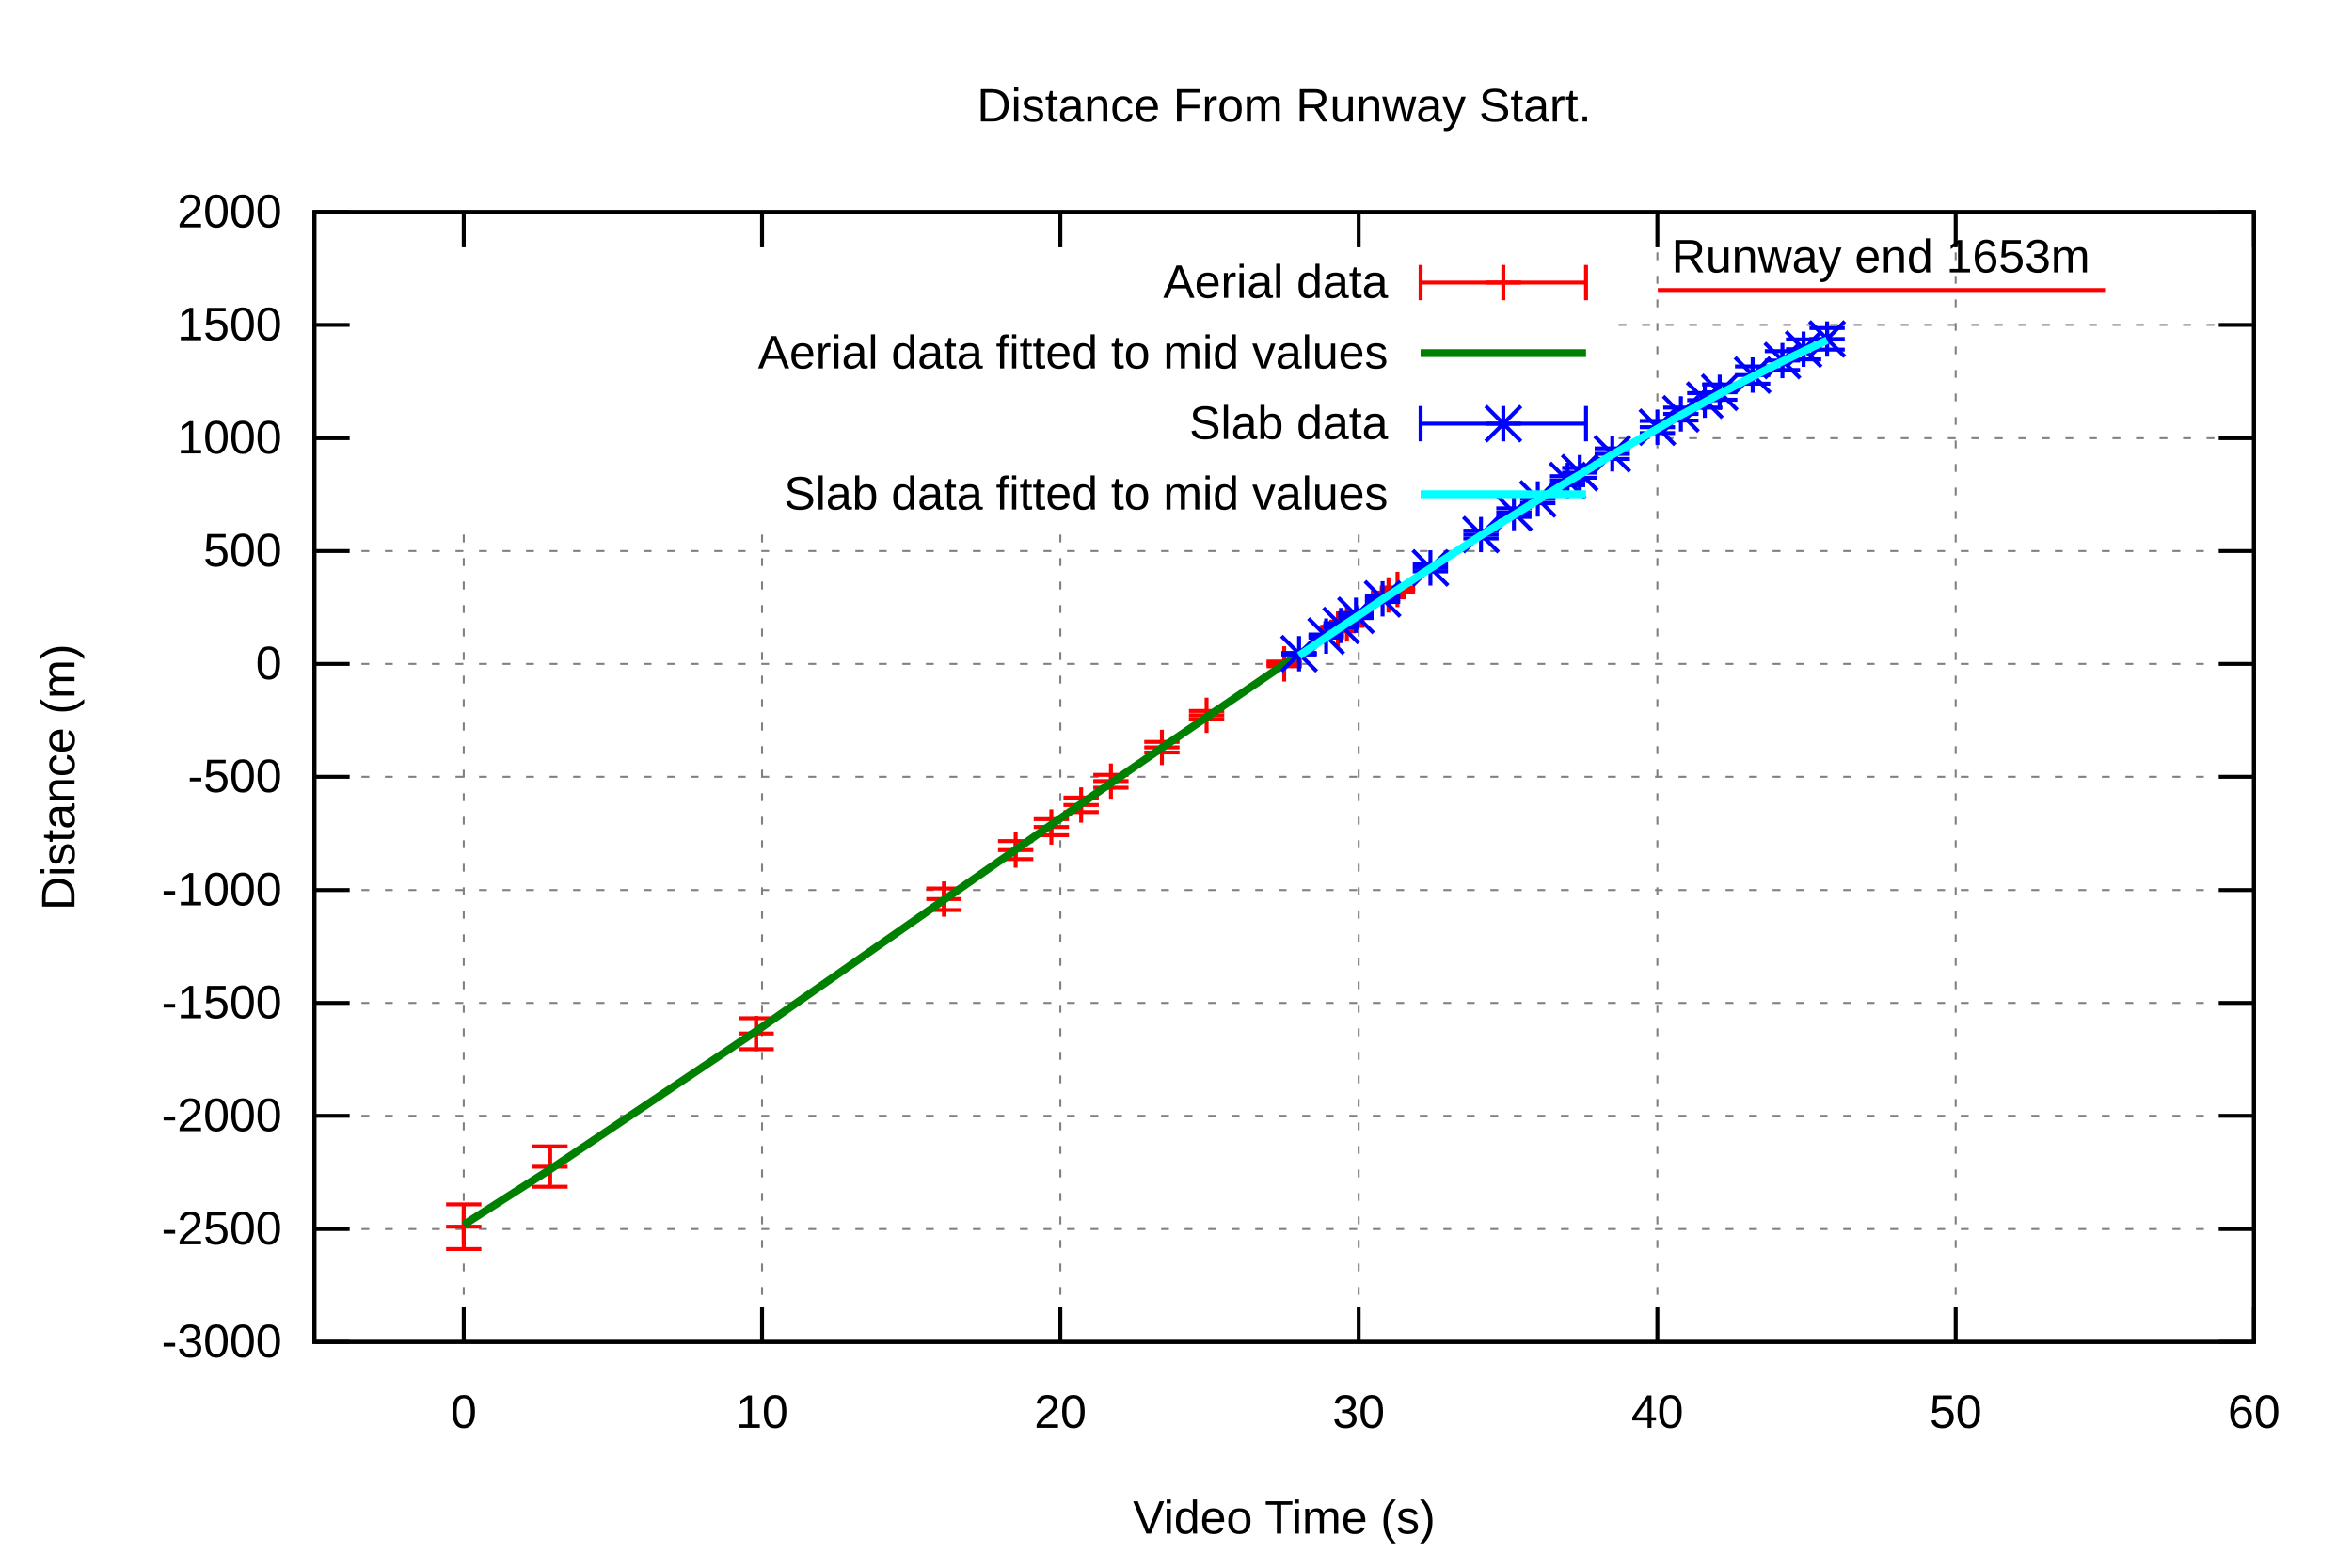
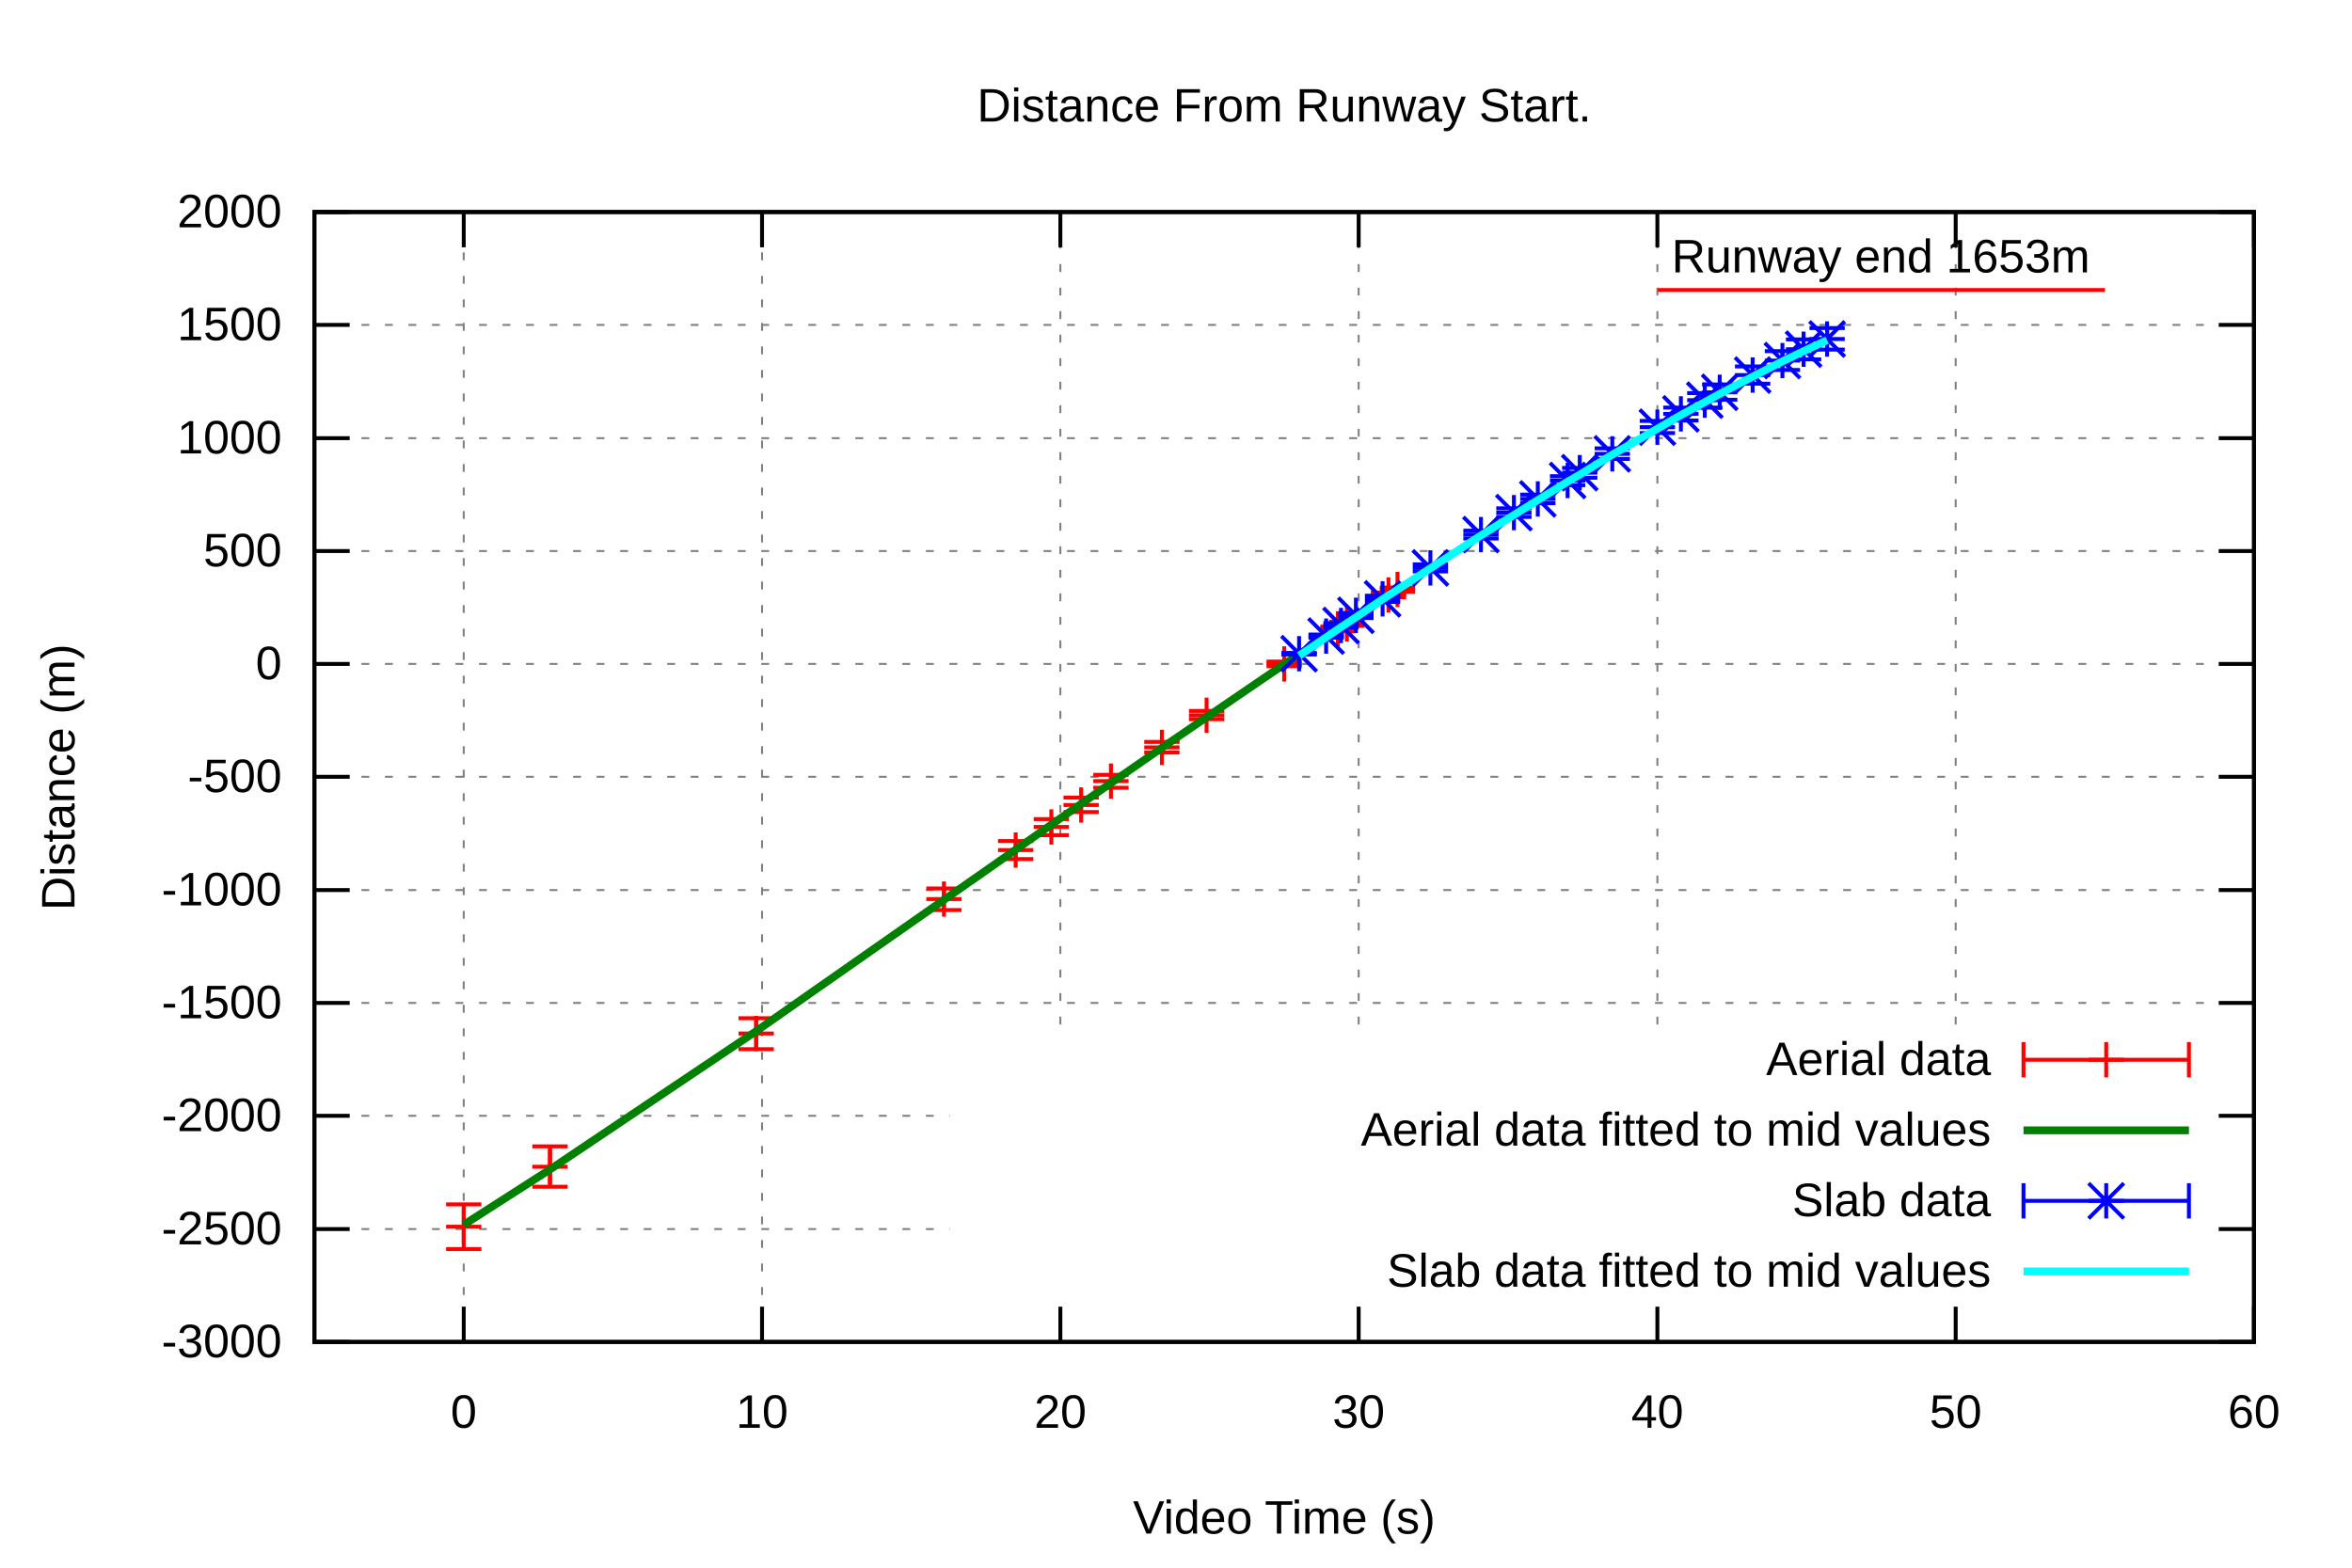
<svg xmlns="http://www.w3.org/2000/svg" xmlns:xlink="http://www.w3.org/1999/xlink" width="600" height="400" viewBox="0 0 600 400">
  <g id="gnuplot_canvas">
    <rect x="0" y="0" width="600" height="400" fill="none" />
    <defs>
      <circle id="gpDot" r="0.5" stroke-width="0.5" stroke="currentColor" />
      <path id="gpPt0" stroke-width="0.222" stroke="currentColor" d="M-1,0 h2 M0,-1 v2" />
      <path id="gpPt1" stroke-width="0.222" stroke="currentColor" d="M-1,-1 L1,1 M1,-1 L-1,1" />
      <path id="gpPt2" stroke-width="0.222" stroke="currentColor" d="M-1,0 L1,0 M0,-1 L0,1 M-1,-1 L1,1 M-1,1 L1,-1" />
      <rect id="gpPt3" stroke-width="0.222" stroke="currentColor" x="-1" y="-1" width="2" height="2" />
      <rect id="gpPt4" stroke-width="0.222" stroke="currentColor" fill="currentColor" x="-1" y="-1" width="2" height="2" />
      <circle id="gpPt5" stroke-width="0.222" stroke="currentColor" cx="0" cy="0" r="1" />
      <use xlink:href="#gpPt5" id="gpPt6" fill="currentColor" stroke="none" />
      <path id="gpPt7" stroke-width="0.222" stroke="currentColor" d="M0,-1.33 L-1.33,0.67 L1.33,0.67 z" />
      <use xlink:href="#gpPt7" id="gpPt8" fill="currentColor" stroke="none" />
      <use xlink:href="#gpPt7" id="gpPt9" stroke="currentColor" transform="rotate(180)" />
      <use xlink:href="#gpPt9" id="gpPt10" fill="currentColor" stroke="none" />
      <use xlink:href="#gpPt3" id="gpPt11" stroke="currentColor" transform="rotate(45)" />
      <use xlink:href="#gpPt11" id="gpPt12" fill="currentColor" stroke="none" />
      <path id="gpPt13" stroke-width="0.222" stroke="currentColor" d="M0,1.330 L1.265,0.411 L0.782,-1.067 L-0.782,-1.076 L-1.265,0.411 z" />
      <use xlink:href="#gpPt13" id="gpPt14" fill="currentColor" stroke="none" />
      <filter id="textbox" filterUnits="objectBoundingBox" x="0" y="0" height="1" width="1">
        <feFlood flood-color="white" flood-opacity="1" result="bgnd" />
        <feComposite in="SourceGraphic" in2="bgnd" operator="atop" />
      </filter>
      <filter id="greybox" filterUnits="objectBoundingBox" x="0" y="0" height="1" width="1">
        <feFlood flood-color="lightgrey" flood-opacity="1" result="grey" />
        <feComposite in="SourceGraphic" in2="grey" operator="atop" />
      </filter>
    </defs>
    <g fill="none" color="white" stroke="currentColor" stroke-width="1.00" stroke-linecap="butt" stroke-linejoin="miter">
</g>
    <g fill="none" color="black" stroke="currentColor" stroke-width="1.00" stroke-linecap="butt" stroke-linejoin="miter">
</g>
    <g fill="none" color="black" stroke="black" stroke-width="0.50" stroke-linecap="butt" stroke-linejoin="miter">
</g>
    <g fill="none" color="gray" stroke="currentColor" stroke-width="0.50" stroke-linecap="butt" stroke-linejoin="miter">
      <path stroke="gray" stroke-dasharray="2,4" class="gridline" d="M80.2,342.4 L575.0,342.4  " />
    </g>
    <g fill="none" color="gray" stroke="gray" stroke-width="1.00" stroke-linecap="butt" stroke-linejoin="miter">
</g>
    <g fill="none" color="black" stroke="currentColor" stroke-width="1.00" stroke-linecap="butt" stroke-linejoin="miter">
      <path stroke="black" d="M80.2,342.4 L89.2,342.4 M575.0,342.4 L566.0,342.4  " />
      <g transform="translate(71.9,346.3)" stroke="none" fill="black" font-family="Arial" font-size="12.00" text-anchor="end">
        <text>
          <tspan font-family="Arial">-3000</tspan>
        </text>
      </g>
    </g>
    <g fill="none" color="black" stroke="currentColor" stroke-width="1.00" stroke-linecap="butt" stroke-linejoin="miter">
</g>
    <g fill="none" color="black" stroke="black" stroke-width="0.50" stroke-linecap="butt" stroke-linejoin="miter">
</g>
    <g fill="none" color="gray" stroke="currentColor" stroke-width="0.50" stroke-linecap="butt" stroke-linejoin="miter">
-       <path stroke="gray" stroke-dasharray="2,4" class="gridline" d="M80.2,313.6 L575.0,313.6  " />
+       <path stroke="gray" stroke-dasharray="2,4" class="gridline" d="M80.2,313.6 L242.3,313.6 M566.7,313.6 L575.0,313.6  " />
    </g>
    <g fill="none" color="gray" stroke="gray" stroke-width="1.00" stroke-linecap="butt" stroke-linejoin="miter">
</g>
    <g fill="none" color="black" stroke="currentColor" stroke-width="1.00" stroke-linecap="butt" stroke-linejoin="miter">
      <path stroke="black" d="M80.2,313.6 L89.2,313.6 M575.0,313.6 L566.0,313.6  " />
      <g transform="translate(71.9,317.5)" stroke="none" fill="black" font-family="Arial" font-size="12.00" text-anchor="end">
        <text>
          <tspan font-family="Arial">-2500</tspan>
        </text>
      </g>
    </g>
    <g fill="none" color="black" stroke="currentColor" stroke-width="1.00" stroke-linecap="butt" stroke-linejoin="miter">
</g>
    <g fill="none" color="black" stroke="black" stroke-width="0.50" stroke-linecap="butt" stroke-linejoin="miter">
</g>
    <g fill="none" color="gray" stroke="currentColor" stroke-width="0.50" stroke-linecap="butt" stroke-linejoin="miter">
-       <path stroke="gray" stroke-dasharray="2,4" class="gridline" d="M80.2,284.7 L575.0,284.7  " />
+       <path stroke="gray" stroke-dasharray="2,4" class="gridline" d="M80.2,284.7 L242.3,284.7 M566.7,284.7 L575.0,284.7  " />
    </g>
    <g fill="none" color="gray" stroke="gray" stroke-width="1.00" stroke-linecap="butt" stroke-linejoin="miter">
</g>
    <g fill="none" color="black" stroke="currentColor" stroke-width="1.00" stroke-linecap="butt" stroke-linejoin="miter">
      <path stroke="black" d="M80.2,284.7 L89.2,284.7 M575.0,284.7 L566.0,284.7  " />
      <g transform="translate(71.9,288.6)" stroke="none" fill="black" font-family="Arial" font-size="12.00" text-anchor="end">
        <text>
          <tspan font-family="Arial">-2000</tspan>
        </text>
      </g>
    </g>
    <g fill="none" color="black" stroke="currentColor" stroke-width="1.00" stroke-linecap="butt" stroke-linejoin="miter">
</g>
    <g fill="none" color="black" stroke="black" stroke-width="0.50" stroke-linecap="butt" stroke-linejoin="miter">
</g>
    <g fill="none" color="gray" stroke="currentColor" stroke-width="0.50" stroke-linecap="butt" stroke-linejoin="miter">
      <path stroke="gray" stroke-dasharray="2,4" class="gridline" d="M80.2,255.9 L575.0,255.9  " />
    </g>
    <g fill="none" color="gray" stroke="gray" stroke-width="1.00" stroke-linecap="butt" stroke-linejoin="miter">
</g>
    <g fill="none" color="black" stroke="currentColor" stroke-width="1.00" stroke-linecap="butt" stroke-linejoin="miter">
      <path stroke="black" d="M80.2,255.9 L89.2,255.9 M575.0,255.9 L566.0,255.9  " />
      <g transform="translate(71.9,259.8)" stroke="none" fill="black" font-family="Arial" font-size="12.00" text-anchor="end">
        <text>
          <tspan font-family="Arial">-1500</tspan>
        </text>
      </g>
    </g>
    <g fill="none" color="black" stroke="currentColor" stroke-width="1.00" stroke-linecap="butt" stroke-linejoin="miter">
</g>
    <g fill="none" color="black" stroke="black" stroke-width="0.50" stroke-linecap="butt" stroke-linejoin="miter">
</g>
    <g fill="none" color="gray" stroke="currentColor" stroke-width="0.50" stroke-linecap="butt" stroke-linejoin="miter">
      <path stroke="gray" stroke-dasharray="2,4" class="gridline" d="M80.2,227.1 L575.0,227.1  " />
    </g>
    <g fill="none" color="gray" stroke="gray" stroke-width="1.00" stroke-linecap="butt" stroke-linejoin="miter">
</g>
    <g fill="none" color="black" stroke="currentColor" stroke-width="1.00" stroke-linecap="butt" stroke-linejoin="miter">
      <path stroke="black" d="M80.2,227.1 L89.2,227.1 M575.0,227.1 L566.0,227.1  " />
      <g transform="translate(71.9,231.0)" stroke="none" fill="black" font-family="Arial" font-size="12.00" text-anchor="end">
        <text>
          <tspan font-family="Arial">-1000</tspan>
        </text>
      </g>
    </g>
    <g fill="none" color="black" stroke="currentColor" stroke-width="1.00" stroke-linecap="butt" stroke-linejoin="miter">
</g>
    <g fill="none" color="black" stroke="black" stroke-width="0.50" stroke-linecap="butt" stroke-linejoin="miter">
</g>
    <g fill="none" color="gray" stroke="currentColor" stroke-width="0.50" stroke-linecap="butt" stroke-linejoin="miter">
      <path stroke="gray" stroke-dasharray="2,4" class="gridline" d="M80.2,198.2 L575.0,198.2  " />
    </g>
    <g fill="none" color="gray" stroke="gray" stroke-width="1.00" stroke-linecap="butt" stroke-linejoin="miter">
</g>
    <g fill="none" color="black" stroke="currentColor" stroke-width="1.00" stroke-linecap="butt" stroke-linejoin="miter">
      <path stroke="black" d="M80.2,198.2 L89.2,198.2 M575.0,198.2 L566.0,198.2  " />
      <g transform="translate(71.9,202.1)" stroke="none" fill="black" font-family="Arial" font-size="12.00" text-anchor="end">
        <text>
          <tspan font-family="Arial">-500</tspan>
        </text>
      </g>
    </g>
    <g fill="none" color="black" stroke="currentColor" stroke-width="1.00" stroke-linecap="butt" stroke-linejoin="miter">
</g>
    <g fill="none" color="black" stroke="black" stroke-width="0.50" stroke-linecap="butt" stroke-linejoin="miter">
</g>
    <g fill="none" color="gray" stroke="currentColor" stroke-width="0.50" stroke-linecap="butt" stroke-linejoin="miter">
      <path stroke="gray" stroke-dasharray="2,4" class="gridline" d="M80.2,169.4 L575.0,169.4  " />
    </g>
    <g fill="none" color="gray" stroke="gray" stroke-width="1.00" stroke-linecap="butt" stroke-linejoin="miter">
</g>
    <g fill="none" color="black" stroke="currentColor" stroke-width="1.00" stroke-linecap="butt" stroke-linejoin="miter">
      <path stroke="black" d="M80.2,169.4 L89.2,169.4 M575.0,169.4 L566.0,169.4  " />
      <g transform="translate(71.9,173.3)" stroke="none" fill="black" font-family="Arial" font-size="12.00" text-anchor="end">
        <text>
          <tspan font-family="Arial"> 0</tspan>
        </text>
      </g>
    </g>
    <g fill="none" color="black" stroke="currentColor" stroke-width="1.00" stroke-linecap="butt" stroke-linejoin="miter">
</g>
    <g fill="none" color="black" stroke="black" stroke-width="0.50" stroke-linecap="butt" stroke-linejoin="miter">
</g>
    <g fill="none" color="gray" stroke="currentColor" stroke-width="0.50" stroke-linecap="butt" stroke-linejoin="miter">
      <path stroke="gray" stroke-dasharray="2,4" class="gridline" d="M80.2,140.6 L575.0,140.6  " />
    </g>
    <g fill="none" color="gray" stroke="gray" stroke-width="1.00" stroke-linecap="butt" stroke-linejoin="miter">
</g>
    <g fill="none" color="black" stroke="currentColor" stroke-width="1.00" stroke-linecap="butt" stroke-linejoin="miter">
      <path stroke="black" d="M80.2,140.6 L89.2,140.6 M575.0,140.6 L566.0,140.6  " />
      <g transform="translate(71.9,144.5)" stroke="none" fill="black" font-family="Arial" font-size="12.00" text-anchor="end">
        <text>
          <tspan font-family="Arial"> 500</tspan>
        </text>
      </g>
    </g>
    <g fill="none" color="black" stroke="currentColor" stroke-width="1.00" stroke-linecap="butt" stroke-linejoin="miter">
</g>
    <g fill="none" color="black" stroke="black" stroke-width="0.50" stroke-linecap="butt" stroke-linejoin="miter">
</g>
    <g fill="none" color="gray" stroke="currentColor" stroke-width="0.50" stroke-linecap="butt" stroke-linejoin="miter">
-       <path stroke="gray" stroke-dasharray="2,4" class="gridline" d="M80.2,111.8 L88.5,111.8 M412.9,111.8 L575.0,111.8  " />
+       <path stroke="gray" stroke-dasharray="2,4" class="gridline" d="M80.2,111.8 L575.0,111.8  " />
    </g>
    <g fill="none" color="gray" stroke="gray" stroke-width="1.00" stroke-linecap="butt" stroke-linejoin="miter">
</g>
    <g fill="none" color="black" stroke="currentColor" stroke-width="1.00" stroke-linecap="butt" stroke-linejoin="miter">
      <path stroke="black" d="M80.2,111.8 L89.2,111.8 M575.0,111.8 L566.0,111.8  " />
      <g transform="translate(71.9,115.7)" stroke="none" fill="black" font-family="Arial" font-size="12.00" text-anchor="end">
        <text>
          <tspan font-family="Arial"> 1000</tspan>
        </text>
      </g>
    </g>
    <g fill="none" color="black" stroke="currentColor" stroke-width="1.00" stroke-linecap="butt" stroke-linejoin="miter">
</g>
    <g fill="none" color="black" stroke="black" stroke-width="0.50" stroke-linecap="butt" stroke-linejoin="miter">
</g>
    <g fill="none" color="gray" stroke="currentColor" stroke-width="0.50" stroke-linecap="butt" stroke-linejoin="miter">
-       <path stroke="gray" stroke-dasharray="2,4" class="gridline" d="M80.2,82.9 L88.5,82.9 M412.9,82.9 L575.0,82.9  " />
+       <path stroke="gray" stroke-dasharray="2,4" class="gridline" d="M80.2,82.9 L575.0,82.9  " />
    </g>
    <g fill="none" color="gray" stroke="gray" stroke-width="1.00" stroke-linecap="butt" stroke-linejoin="miter">
</g>
    <g fill="none" color="black" stroke="currentColor" stroke-width="1.00" stroke-linecap="butt" stroke-linejoin="miter">
      <path stroke="black" d="M80.2,82.9 L89.2,82.9 M575.0,82.9 L566.0,82.9  " />
      <g transform="translate(71.9,86.8)" stroke="none" fill="black" font-family="Arial" font-size="12.00" text-anchor="end">
        <text>
          <tspan font-family="Arial"> 1500</tspan>
        </text>
      </g>
    </g>
    <g fill="none" color="black" stroke="currentColor" stroke-width="1.00" stroke-linecap="butt" stroke-linejoin="miter">
</g>
    <g fill="none" color="black" stroke="black" stroke-width="0.50" stroke-linecap="butt" stroke-linejoin="miter">
</g>
    <g fill="none" color="gray" stroke="currentColor" stroke-width="0.50" stroke-linecap="butt" stroke-linejoin="miter">
      <path stroke="gray" stroke-dasharray="2,4" class="gridline" d="M80.2,54.1 L575.0,54.1  " />
    </g>
    <g fill="none" color="gray" stroke="gray" stroke-width="1.00" stroke-linecap="butt" stroke-linejoin="miter">
</g>
    <g fill="none" color="black" stroke="currentColor" stroke-width="1.00" stroke-linecap="butt" stroke-linejoin="miter">
      <path stroke="black" d="M80.2,54.1 L89.2,54.1 M575.0,54.1 L566.0,54.1  " />
      <g transform="translate(71.9,58.0)" stroke="none" fill="black" font-family="Arial" font-size="12.00" text-anchor="end">
        <text>
          <tspan font-family="Arial"> 2000</tspan>
        </text>
      </g>
    </g>
    <g fill="none" color="black" stroke="currentColor" stroke-width="1.00" stroke-linecap="butt" stroke-linejoin="miter">
</g>
    <g fill="none" color="black" stroke="black" stroke-width="0.50" stroke-linecap="butt" stroke-linejoin="miter">
</g>
    <g fill="none" color="gray" stroke="currentColor" stroke-width="0.50" stroke-linecap="butt" stroke-linejoin="miter">
-       <path stroke="gray" stroke-dasharray="2,4" class="gridline" d="M118.3,342.4 L118.3,135.1 M118.3,63.1 L118.3,54.1  " />
+       <path stroke="gray" stroke-dasharray="2,4" class="gridline" d="M118.3,342.4 L118.3,54.1  " />
    </g>
    <g fill="none" color="gray" stroke="gray" stroke-width="1.00" stroke-linecap="butt" stroke-linejoin="miter">
</g>
    <g fill="none" color="black" stroke="currentColor" stroke-width="1.00" stroke-linecap="butt" stroke-linejoin="miter">
      <path stroke="black" d="M118.3,342.4 L118.3,333.4 M118.3,54.1 L118.3,63.1  " />
      <g transform="translate(118.3,364.3)" stroke="none" fill="black" font-family="Arial" font-size="12.00" text-anchor="middle">
        <text>
          <tspan font-family="Arial"> 0</tspan>
        </text>
      </g>
    </g>
    <g fill="none" color="black" stroke="currentColor" stroke-width="1.00" stroke-linecap="butt" stroke-linejoin="miter">
</g>
    <g fill="none" color="black" stroke="black" stroke-width="0.50" stroke-linecap="butt" stroke-linejoin="miter">
</g>
    <g fill="none" color="gray" stroke="currentColor" stroke-width="0.50" stroke-linecap="butt" stroke-linejoin="miter">
-       <path stroke="gray" stroke-dasharray="2,4" class="gridline" d="M194.4,342.4 L194.4,135.1 M194.4,63.1 L194.4,54.1  " />
+       <path stroke="gray" stroke-dasharray="2,4" class="gridline" d="M194.4,342.4 L194.4,54.1  " />
    </g>
    <g fill="none" color="gray" stroke="gray" stroke-width="1.00" stroke-linecap="butt" stroke-linejoin="miter">
</g>
    <g fill="none" color="black" stroke="currentColor" stroke-width="1.00" stroke-linecap="butt" stroke-linejoin="miter">
      <path stroke="black" d="M194.4,342.4 L194.4,333.4 M194.4,54.1 L194.4,63.1  " />
      <g transform="translate(194.4,364.3)" stroke="none" fill="black" font-family="Arial" font-size="12.00" text-anchor="middle">
        <text>
          <tspan font-family="Arial"> 10</tspan>
        </text>
      </g>
    </g>
    <g fill="none" color="black" stroke="currentColor" stroke-width="1.00" stroke-linecap="butt" stroke-linejoin="miter">
</g>
    <g fill="none" color="black" stroke="black" stroke-width="0.50" stroke-linecap="butt" stroke-linejoin="miter">
</g>
    <g fill="none" color="gray" stroke="currentColor" stroke-width="0.50" stroke-linecap="butt" stroke-linejoin="miter">
-       <path stroke="gray" stroke-dasharray="2,4" class="gridline" d="M270.5,342.4 L270.5,135.1 M270.5,63.1 L270.5,54.1  " />
+       <path stroke="gray" stroke-dasharray="2,4" class="gridline" d="M270.5,342.4 L270.5,333.4 M270.5,261.4 L270.5,54.1  " />
    </g>
    <g fill="none" color="gray" stroke="gray" stroke-width="1.00" stroke-linecap="butt" stroke-linejoin="miter">
</g>
    <g fill="none" color="black" stroke="currentColor" stroke-width="1.00" stroke-linecap="butt" stroke-linejoin="miter">
      <path stroke="black" d="M270.5,342.4 L270.5,333.4 M270.5,54.1 L270.5,63.1  " />
      <g transform="translate(270.5,364.3)" stroke="none" fill="black" font-family="Arial" font-size="12.00" text-anchor="middle">
        <text>
          <tspan font-family="Arial"> 20</tspan>
        </text>
      </g>
    </g>
    <g fill="none" color="black" stroke="currentColor" stroke-width="1.00" stroke-linecap="butt" stroke-linejoin="miter">
</g>
    <g fill="none" color="black" stroke="black" stroke-width="0.50" stroke-linecap="butt" stroke-linejoin="miter">
</g>
    <g fill="none" color="gray" stroke="currentColor" stroke-width="0.50" stroke-linecap="butt" stroke-linejoin="miter">
-       <path stroke="gray" stroke-dasharray="2,4" class="gridline" d="M346.6,342.4 L346.6,135.1 M346.6,63.1 L346.6,54.1  " />
+       <path stroke="gray" stroke-dasharray="2,4" class="gridline" d="M346.6,342.4 L346.6,333.4 M346.6,261.4 L346.6,54.1  " />
    </g>
    <g fill="none" color="gray" stroke="gray" stroke-width="1.00" stroke-linecap="butt" stroke-linejoin="miter">
</g>
    <g fill="none" color="black" stroke="currentColor" stroke-width="1.00" stroke-linecap="butt" stroke-linejoin="miter">
      <path stroke="black" d="M346.6,342.4 L346.6,333.4 M346.6,54.1 L346.6,63.1  " />
      <g transform="translate(346.6,364.3)" stroke="none" fill="black" font-family="Arial" font-size="12.00" text-anchor="middle">
        <text>
          <tspan font-family="Arial"> 30</tspan>
        </text>
      </g>
    </g>
    <g fill="none" color="black" stroke="currentColor" stroke-width="1.00" stroke-linecap="butt" stroke-linejoin="miter">
</g>
    <g fill="none" color="black" stroke="black" stroke-width="0.50" stroke-linecap="butt" stroke-linejoin="miter">
</g>
    <g fill="none" color="gray" stroke="currentColor" stroke-width="0.50" stroke-linecap="butt" stroke-linejoin="miter">
-       <path stroke="gray" stroke-dasharray="2,4" class="gridline" d="M422.8,342.4 L422.8,54.1  " />
+       <path stroke="gray" stroke-dasharray="2,4" class="gridline" d="M422.8,342.4 L422.8,333.4 M422.8,261.4 L422.8,54.1  " />
    </g>
    <g fill="none" color="gray" stroke="gray" stroke-width="1.00" stroke-linecap="butt" stroke-linejoin="miter">
</g>
    <g fill="none" color="black" stroke="currentColor" stroke-width="1.00" stroke-linecap="butt" stroke-linejoin="miter">
      <path stroke="black" d="M422.8,342.4 L422.8,333.4 M422.8,54.1 L422.8,63.1  " />
      <g transform="translate(422.8,364.3)" stroke="none" fill="black" font-family="Arial" font-size="12.00" text-anchor="middle">
        <text>
          <tspan font-family="Arial"> 40</tspan>
        </text>
      </g>
    </g>
    <g fill="none" color="black" stroke="currentColor" stroke-width="1.00" stroke-linecap="butt" stroke-linejoin="miter">
</g>
    <g fill="none" color="black" stroke="black" stroke-width="0.50" stroke-linecap="butt" stroke-linejoin="miter">
</g>
    <g fill="none" color="gray" stroke="currentColor" stroke-width="0.50" stroke-linecap="butt" stroke-linejoin="miter">
-       <path stroke="gray" stroke-dasharray="2,4" class="gridline" d="M498.9,342.4 L498.9,54.1  " />
+       <path stroke="gray" stroke-dasharray="2,4" class="gridline" d="M498.9,342.4 L498.9,333.4 M498.9,261.4 L498.9,54.1  " />
    </g>
    <g fill="none" color="gray" stroke="gray" stroke-width="1.00" stroke-linecap="butt" stroke-linejoin="miter">
</g>
    <g fill="none" color="black" stroke="currentColor" stroke-width="1.00" stroke-linecap="butt" stroke-linejoin="miter">
      <path stroke="black" d="M498.9,342.4 L498.9,333.4 M498.9,54.1 L498.9,63.1  " />
      <g transform="translate(498.9,364.3)" stroke="none" fill="black" font-family="Arial" font-size="12.00" text-anchor="middle">
        <text>
          <tspan font-family="Arial"> 50</tspan>
        </text>
      </g>
    </g>
    <g fill="none" color="black" stroke="currentColor" stroke-width="1.00" stroke-linecap="butt" stroke-linejoin="miter">
</g>
    <g fill="none" color="black" stroke="black" stroke-width="0.50" stroke-linecap="butt" stroke-linejoin="miter">
</g>
    <g fill="none" color="gray" stroke="currentColor" stroke-width="0.50" stroke-linecap="butt" stroke-linejoin="miter">
      <path stroke="gray" stroke-dasharray="2,4" class="gridline" d="M575.0,342.4 L575.0,54.1  " />
    </g>
    <g fill="none" color="gray" stroke="gray" stroke-width="1.00" stroke-linecap="butt" stroke-linejoin="miter">
</g>
    <g fill="none" color="black" stroke="currentColor" stroke-width="1.00" stroke-linecap="butt" stroke-linejoin="miter">
      <path stroke="black" d="M575.0,342.4 L575.0,333.4 M575.0,54.1 L575.0,63.1  " />
      <g transform="translate(575.0,364.3)" stroke="none" fill="black" font-family="Arial" font-size="12.00" text-anchor="middle">
        <text>
          <tspan font-family="Arial"> 60</tspan>
        </text>
      </g>
    </g>
    <g fill="none" color="black" stroke="currentColor" stroke-width="1.00" stroke-linecap="butt" stroke-linejoin="miter">
</g>
    <g fill="none" color="black" stroke="currentColor" stroke-width="1.00" stroke-linecap="butt" stroke-linejoin="miter">
      <path stroke="black" d="M80.2,54.1 L80.2,342.4 L575.0,342.4 L575.0,54.1 L80.2,54.1 Z  " />
      <g transform="translate(479.8,69.5)" stroke="none" fill="black" font-family="Arial" font-size="12.00" text-anchor="middle">
        <text>
          <tspan font-family="Arial">Runway end 1653m</tspan>
        </text>
      </g>
    </g>
    <g fill="none" color="black" stroke="currentColor" stroke-width="1.00" stroke-linecap="butt" stroke-linejoin="miter">
      <path stroke="red" d="M422.9,74.0 L537.0,74.0  " />
    </g>
    <g fill="none" color="black" stroke="currentColor" stroke-width="1.00" stroke-linecap="butt" stroke-linejoin="miter">
      <g transform="translate(19.0,198.3) rotate(270)" stroke="none" fill="black" font-family="Arial" font-size="12.00" text-anchor="middle">
        <text>
          <tspan font-family="Arial">Distance (m)</tspan>
        </text>
      </g>
    </g>
    <g fill="none" color="black" stroke="currentColor" stroke-width="1.00" stroke-linecap="butt" stroke-linejoin="miter">
      <g transform="translate(327.6,391.3)" stroke="none" fill="black" font-family="Arial" font-size="12.00" text-anchor="middle">
        <text>
          <tspan font-family="Arial">Video Time (s)</tspan>
        </text>
      </g>
    </g>
    <g fill="none" color="black" stroke="currentColor" stroke-width="1.00" stroke-linecap="butt" stroke-linejoin="miter">
</g>
    <g id="gnuplot_plot_1">
      <g fill="none" color="black" stroke="currentColor" stroke-width="1.00" stroke-linecap="butt" stroke-linejoin="miter">
-         <g transform="translate(354.1,76.0)" stroke="none" fill="black" font-family="Arial" font-size="12.00" text-anchor="end">
+         <g transform="translate(507.9,274.3)" stroke="none" fill="black" font-family="Arial" font-size="12.00" text-anchor="end">
          <text>
            <tspan font-family="Arial">Aerial data</tspan>
          </text>
        </g>
      </g>
      <g fill="none" color="black" stroke="currentColor" stroke-width="1.00" stroke-linecap="butt" stroke-linejoin="miter">
-         <path stroke="red" d="M362.4,72.1 L404.6,72.1 M362.4,67.6 L362.4,76.6 M404.6,67.6 L404.6,76.6 M118.3,307.3 L118.3,318.7   M113.8,307.3 L122.8,307.3 M113.8,318.7 L122.8,318.7 M140.3,292.5 L140.3,302.8 M135.8,292.5 L144.8,292.5   M135.8,302.8 L144.8,302.8 M192.9,259.8 L192.9,267.7 M188.4,259.8 L197.4,259.8 M188.4,267.7 L197.4,267.7   M240.8,226.7 L240.8,232.2 M236.3,226.7 L245.3,226.7 M236.3,232.2 L245.3,232.2 M259.1,214.6 L259.1,219.2   M254.6,214.6 L263.6,214.6 M254.6,219.2 L263.6,219.2 M268.2,209.0 L268.2,213.1 M263.7,209.0 L272.7,209.0   M263.7,213.1 L272.7,213.1 M275.8,203.5 L275.8,207.2 M271.3,203.5 L280.3,203.5 M271.3,207.2 L280.3,207.2   M283.4,197.7 L283.4,201.0 M278.9,197.7 L287.9,197.7 M278.9,201.0 L287.9,201.0 M296.4,189.3 L296.4,192.0   M291.9,189.3 L300.9,189.3 M291.9,192.0 L300.9,192.0 M307.8,181.4 L307.8,183.5 M303.3,181.4 L312.3,181.4   M303.3,183.5 L312.3,183.5 M327.6,168.8 L327.6,170.0 M323.1,168.8 L332.1,168.8 M323.1,170.0 L332.1,170.0   M341.3,159.9 L341.3,161.1 M336.8,159.9 L345.8,159.9 M336.8,161.1 L345.8,161.1 M343.6,158.6 L343.6,159.7   M339.1,158.6 L348.1,158.6 M339.1,159.7 L348.1,159.7 M354.2,151.2 L354.2,152.4 M349.7,151.2 L358.7,151.2   M349.7,152.4 L358.7,152.4 M356.5,149.9 L356.5,151.0 M352.0,149.9 L361.0,149.9 M352.0,151.0 L361.0,151.0    " />
+         <path stroke="red" d="M516.2,270.4 L558.4,270.4 M516.2,265.9 L516.2,274.9 M558.4,265.9 L558.4,274.9 M118.3,307.3 L118.3,318.7   M113.8,307.3 L122.8,307.3 M113.8,318.7 L122.8,318.7 M140.3,292.5 L140.3,302.8 M135.8,292.5 L144.8,292.5   M135.8,302.8 L144.8,302.8 M192.9,259.8 L192.9,267.7 M188.4,259.8 L197.4,259.8 M188.4,267.7 L197.4,267.7   M240.8,226.7 L240.8,232.2 M236.3,226.7 L245.3,226.7 M236.3,232.2 L245.3,232.2 M259.1,214.6 L259.1,219.2   M254.6,214.6 L263.6,214.6 M254.6,219.2 L263.6,219.2 M268.2,209.0 L268.2,213.1 M263.7,209.0 L272.7,209.0   M263.7,213.1 L272.7,213.1 M275.8,203.5 L275.8,207.2 M271.3,203.5 L280.3,203.5 M271.3,207.2 L280.3,207.2   M283.4,197.7 L283.4,201.0 M278.9,197.7 L287.9,197.7 M278.9,201.0 L287.9,201.0 M296.4,189.3 L296.4,192.0   M291.9,189.3 L300.9,189.3 M291.9,192.0 L300.9,192.0 M307.8,181.4 L307.8,183.5 M303.3,181.4 L312.3,181.4   M303.3,183.5 L312.3,183.5 M327.6,168.8 L327.6,170.0 M323.1,168.8 L332.1,168.8 M323.1,170.0 L332.1,170.0   M341.3,159.9 L341.3,161.1 M336.8,159.9 L345.8,159.9 M336.8,161.1 L345.8,161.1 M343.6,158.6 L343.6,159.7   M339.1,158.6 L348.1,158.6 M339.1,159.7 L348.1,159.7 M354.2,151.2 L354.2,152.4 M349.7,151.2 L358.7,151.2   M349.7,152.4 L358.7,152.4 M356.5,149.9 L356.5,151.0 M352.0,149.9 L361.0,149.9 M352.0,151.0 L361.0,151.0    " />
      </g>
      <g fill="none" color="black" stroke="currentColor" stroke-width="1.00" stroke-linecap="butt" stroke-linejoin="miter">
        <use xlink:href="#gpPt0" transform="translate(118.3,313.0) scale(4.50)" color="red" />
        <use xlink:href="#gpPt0" transform="translate(140.3,297.7) scale(4.50)" color="red" />
        <use xlink:href="#gpPt0" transform="translate(192.9,263.7) scale(4.50)" color="red" />
        <use xlink:href="#gpPt0" transform="translate(240.8,229.4) scale(4.50)" color="red" />
        <use xlink:href="#gpPt0" transform="translate(259.1,216.9) scale(4.50)" color="red" />
        <use xlink:href="#gpPt0" transform="translate(268.2,211.0) scale(4.50)" color="red" />
        <use xlink:href="#gpPt0" transform="translate(275.8,205.4) scale(4.50)" color="red" />
        <use xlink:href="#gpPt0" transform="translate(283.4,199.3) scale(4.50)" color="red" />
        <use xlink:href="#gpPt0" transform="translate(296.4,190.7) scale(4.50)" color="red" />
        <use xlink:href="#gpPt0" transform="translate(307.8,182.5) scale(4.50)" color="red" />
        <use xlink:href="#gpPt0" transform="translate(327.6,169.4) scale(4.50)" color="red" />
        <use xlink:href="#gpPt0" transform="translate(341.3,160.5) scale(4.50)" color="red" />
        <use xlink:href="#gpPt0" transform="translate(343.6,159.2) scale(4.50)" color="red" />
        <use xlink:href="#gpPt0" transform="translate(354.2,151.8) scale(4.50)" color="red" />
        <use xlink:href="#gpPt0" transform="translate(356.5,150.4) scale(4.50)" color="red" />
-         <use xlink:href="#gpPt0" transform="translate(383.5,72.1) scale(4.50)" color="red" />
+         <use xlink:href="#gpPt0" transform="translate(537.3,270.4) scale(4.50)" color="red" />
      </g>
    </g>
    <g id="gnuplot_plot_2">
      <g fill="none" color="white" stroke="red" stroke-width="2.00" stroke-linecap="butt" stroke-linejoin="miter">
</g>
      <g fill="none" color="black" stroke="currentColor" stroke-width="2.00" stroke-linecap="butt" stroke-linejoin="miter">
-         <g transform="translate(354.1,94.0)" stroke="none" fill="black" font-family="Arial" font-size="12.00" text-anchor="end">
+         <g transform="translate(507.9,292.3)" stroke="none" fill="black" font-family="Arial" font-size="12.00" text-anchor="end">
          <text>
            <tspan font-family="Arial">Aerial data fitted to mid values</tspan>
          </text>
        </g>
      </g>
      <g fill="none" color="black" stroke="currentColor" stroke-width="2.00" stroke-linecap="butt" stroke-linejoin="miter">
-         <path stroke="green" d="M362.4,90.1 L404.6,90.1 M118.3,312.5 L140.3,298.4 L192.9,263.1 L240.8,229.6 L259.1,216.8 L268.2,210.4   L275.8,205.1 L283.4,199.8 L296.4,190.8 L307.8,183.0 L327.6,169.5 L341.3,160.4 L343.6,158.9 L354.2,151.9   L356.5,150.4  " />
+         <path stroke="green" d="M516.2,288.4 L558.4,288.4 M118.3,312.5 L140.3,298.4 L192.9,263.1 L240.8,229.6 L259.1,216.8 L268.2,210.4   L275.8,205.1 L283.4,199.8 L296.4,190.8 L307.8,183.0 L327.6,169.5 L341.3,160.4 L343.6,158.9 L354.2,151.9   L356.5,150.4  " />
      </g>
    </g>
    <g id="gnuplot_plot_3">
      <g fill="none" color="white" stroke="green" stroke-width="1.00" stroke-linecap="butt" stroke-linejoin="miter">
</g>
      <g fill="none" color="black" stroke="currentColor" stroke-width="1.00" stroke-linecap="butt" stroke-linejoin="miter">
-         <g transform="translate(354.1,112.0)" stroke="none" fill="black" font-family="Arial" font-size="12.00" text-anchor="end">
+         <g transform="translate(507.9,310.3)" stroke="none" fill="black" font-family="Arial" font-size="12.00" text-anchor="end">
          <text>
            <tspan font-family="Arial">Slab data</tspan>
          </text>
        </g>
      </g>
      <g fill="none" color="black" stroke="currentColor" stroke-width="1.00" stroke-linecap="butt" stroke-linejoin="miter">
-         <path stroke="blue" d="M362.4,108.1 L404.6,108.1 M362.4,103.6 L362.4,112.6 M404.6,103.6 L404.6,112.6 M331.4,166.6 L331.4,167.0   M326.9,166.6 L335.9,166.6 M326.9,167.0 L335.9,167.0 M338.3,161.9 L338.3,162.7 M333.8,161.9 L342.8,161.9   M333.8,162.7 L342.8,162.7 M342.1,159.0 L342.1,160.1 M337.6,159.0 L346.6,159.0 M337.6,160.1 L346.6,160.1   M345.9,156.4 L345.9,157.7 M341.4,156.4 L350.4,156.4 M341.4,157.7 L350.4,157.7 M352.7,152.0 L352.7,153.6   M348.2,152.0 L357.2,152.0 M348.2,153.6 L357.2,153.6 M364.9,144.0 L364.9,145.8 M360.4,144.0 L369.4,144.0   M360.4,145.8 L369.4,145.8 M377.8,135.4 L377.8,137.4 M373.3,135.4 L382.3,135.4 M373.3,137.4 L382.3,137.4   M386.2,129.7 L386.2,131.9 M381.7,129.7 L390.7,129.7 M381.7,131.9 L390.7,131.9 M392.3,126.2 L392.3,128.4   M387.8,126.2 L396.8,126.2 M387.8,128.4 L396.8,128.4 M399.9,121.5 L399.9,123.8 M395.4,121.5 L404.4,121.5   M395.4,123.8 L404.4,123.8 M403.0,119.4 L403.0,121.9 M398.5,119.4 L407.5,119.4 M398.5,121.9 L407.5,121.9   M411.3,114.4 L411.3,117.1 M406.8,114.4 L415.8,114.4 M406.8,117.1 L415.8,117.1 M422.8,107.4 L422.8,110.5   M418.3,107.4 L427.3,107.4 M418.3,110.5 L427.3,110.5 M428.8,104.0 L428.8,107.3 M424.3,104.0 L433.3,104.0   M424.3,107.3 L433.3,107.3 M434.9,100.3 L434.9,104.0 M430.4,100.3 L439.4,100.3 M430.4,104.0 L439.4,104.0   M438.7,98.1 L438.7,102.0 M434.2,98.1 L443.2,98.1 M434.2,102.0 L443.2,102.0 M447.1,93.5 L447.1,97.9   M442.6,93.5 L451.6,93.5 M442.6,97.9 L451.6,97.9 M454.7,89.6 L454.7,94.4 M450.2,89.6 L459.2,89.6   M450.2,94.4 L459.2,94.4 M460.1,86.6 L460.1,91.7 M455.6,86.6 L464.6,86.6 M455.6,91.7 L464.6,91.7   M466.1,83.7 L466.1,89.2 M461.6,83.7 L470.6,83.7 M461.6,89.2 L470.6,89.2  " />
+         <path stroke="blue" d="M516.2,306.4 L558.4,306.4 M516.2,301.9 L516.2,310.9 M558.4,301.9 L558.4,310.9 M331.4,166.6 L331.4,167.0   M326.9,166.6 L335.9,166.6 M326.9,167.0 L335.9,167.0 M338.3,161.9 L338.3,162.7 M333.8,161.9 L342.8,161.9   M333.8,162.7 L342.8,162.7 M342.1,159.0 L342.1,160.1 M337.6,159.0 L346.6,159.0 M337.6,160.1 L346.6,160.1   M345.9,156.4 L345.9,157.7 M341.4,156.4 L350.4,156.4 M341.4,157.7 L350.4,157.7 M352.7,152.0 L352.7,153.6   M348.2,152.0 L357.2,152.0 M348.2,153.6 L357.2,153.6 M364.9,144.0 L364.9,145.8 M360.4,144.0 L369.4,144.0   M360.4,145.8 L369.4,145.8 M377.8,135.4 L377.8,137.4 M373.3,135.4 L382.3,135.4 M373.3,137.4 L382.3,137.4   M386.2,129.7 L386.2,131.9 M381.7,129.7 L390.7,129.7 M381.7,131.9 L390.7,131.9 M392.3,126.2 L392.3,128.4   M387.8,126.2 L396.8,126.2 M387.8,128.4 L396.8,128.4 M399.9,121.5 L399.9,123.8 M395.4,121.5 L404.4,121.5   M395.4,123.8 L404.4,123.8 M403.0,119.4 L403.0,121.9 M398.5,119.4 L407.5,119.4 M398.5,121.9 L407.5,121.9   M411.3,114.4 L411.3,117.1 M406.8,114.4 L415.8,114.4 M406.8,117.1 L415.8,117.1 M422.8,107.4 L422.8,110.5   M418.3,107.4 L427.3,107.4 M418.3,110.5 L427.3,110.5 M428.8,104.0 L428.8,107.3 M424.3,104.0 L433.3,104.0   M424.3,107.3 L433.3,107.3 M434.9,100.3 L434.9,104.0 M430.4,100.3 L439.4,100.3 M430.4,104.0 L439.4,104.0   M438.7,98.1 L438.7,102.0 M434.2,98.1 L443.2,98.1 M434.2,102.0 L443.2,102.0 M447.1,93.5 L447.1,97.9   M442.6,93.5 L451.6,93.5 M442.6,97.9 L451.6,97.9 M454.7,89.6 L454.7,94.4 M450.2,89.6 L459.2,89.6   M450.2,94.4 L459.2,94.4 M460.1,86.6 L460.1,91.7 M455.6,86.6 L464.6,86.6 M455.6,91.7 L464.6,91.7   M466.1,83.7 L466.1,89.2 M461.6,83.7 L470.6,83.7 M461.6,89.2 L470.6,89.2  " />
      </g>
      <g fill="none" color="black" stroke="currentColor" stroke-width="1.00" stroke-linecap="butt" stroke-linejoin="miter">
        <use xlink:href="#gpPt2" transform="translate(331.4,166.8) scale(4.50)" color="blue" />
        <use xlink:href="#gpPt2" transform="translate(338.3,162.3) scale(4.50)" color="blue" />
        <use xlink:href="#gpPt2" transform="translate(342.1,159.6) scale(4.50)" color="blue" />
        <use xlink:href="#gpPt2" transform="translate(345.9,157.0) scale(4.50)" color="blue" />
        <use xlink:href="#gpPt2" transform="translate(352.7,152.8) scale(4.50)" color="blue" />
        <use xlink:href="#gpPt2" transform="translate(364.9,144.9) scale(4.50)" color="blue" />
        <use xlink:href="#gpPt2" transform="translate(377.8,136.4) scale(4.50)" color="blue" />
        <use xlink:href="#gpPt2" transform="translate(386.2,130.8) scale(4.50)" color="blue" />
        <use xlink:href="#gpPt2" transform="translate(392.3,127.3) scale(4.50)" color="blue" />
        <use xlink:href="#gpPt2" transform="translate(399.9,122.6) scale(4.50)" color="blue" />
        <use xlink:href="#gpPt2" transform="translate(403.0,120.6) scale(4.50)" color="blue" />
        <use xlink:href="#gpPt2" transform="translate(411.3,115.8) scale(4.50)" color="blue" />
        <use xlink:href="#gpPt2" transform="translate(422.8,109.0) scale(4.50)" color="blue" />
        <use xlink:href="#gpPt2" transform="translate(428.8,105.6) scale(4.50)" color="blue" />
        <use xlink:href="#gpPt2" transform="translate(434.9,102.1) scale(4.50)" color="blue" />
        <use xlink:href="#gpPt2" transform="translate(438.7,100.1) scale(4.50)" color="blue" />
        <use xlink:href="#gpPt2" transform="translate(447.1,95.7) scale(4.50)" color="blue" />
        <use xlink:href="#gpPt2" transform="translate(454.7,92.0) scale(4.50)" color="blue" />
        <use xlink:href="#gpPt2" transform="translate(460.1,89.1) scale(4.50)" color="blue" />
        <use xlink:href="#gpPt2" transform="translate(466.1,86.5) scale(4.50)" color="blue" />
-         <use xlink:href="#gpPt2" transform="translate(383.5,108.1) scale(4.50)" color="blue" />
+         <use xlink:href="#gpPt2" transform="translate(537.3,306.4) scale(4.50)" color="blue" />
      </g>
    </g>
    <g id="gnuplot_plot_4">
      <g fill="none" color="white" stroke="blue" stroke-width="2.00" stroke-linecap="butt" stroke-linejoin="miter">
</g>
      <g fill="none" color="black" stroke="currentColor" stroke-width="2.00" stroke-linecap="butt" stroke-linejoin="miter">
-         <g transform="translate(354.1,130.0)" stroke="none" fill="black" font-family="Arial" font-size="12.00" text-anchor="end">
+         <g transform="translate(507.9,328.3)" stroke="none" fill="black" font-family="Arial" font-size="12.00" text-anchor="end">
          <text>
            <tspan font-family="Arial">Slab data fitted to mid values</tspan>
          </text>
        </g>
      </g>
      <g fill="none" color="black" stroke="currentColor" stroke-width="2.00" stroke-linecap="butt" stroke-linejoin="miter">
-         <path stroke="cyan" d="M362.4,126.1 L404.6,126.1 M331.4,167.3 L338.3,162.6 L342.1,160.0 L345.9,157.5 L352.7,152.9 L364.9,145.0   L377.8,136.6 L386.2,131.4 L392.3,127.6 L399.9,122.9 L403.0,121.1 L411.3,116.0 L422.8,109.4 L428.8,105.9   L434.9,102.6 L438.7,100.5 L447.1,96.1 L454.7,92.2 L460.1,89.6 L466.1,86.8  " />
+         <path stroke="cyan" d="M516.2,324.4 L558.4,324.4 M331.4,167.3 L338.3,162.6 L342.1,160.0 L345.9,157.5 L352.7,152.9 L364.9,145.0   L377.8,136.6 L386.2,131.4 L392.3,127.6 L399.9,122.9 L403.0,121.1 L411.3,116.0 L422.8,109.4 L428.8,105.9   L434.9,102.6 L438.7,100.5 L447.1,96.1 L454.7,92.2 L460.1,89.6 L466.1,86.8  " />
      </g>
    </g>
    <g fill="none" color="black" stroke="currentColor" stroke-width="2.00" stroke-linecap="butt" stroke-linejoin="miter">
</g>
    <g fill="none" color="black" stroke="black" stroke-width="1.00" stroke-linecap="butt" stroke-linejoin="miter">
</g>
    <g fill="none" color="black" stroke="currentColor" stroke-width="1.00" stroke-linecap="butt" stroke-linejoin="miter">
      <path stroke="black" d="M80.2,54.1 L80.2,342.4 L575.0,342.4 L575.0,54.1 L80.2,54.1 Z  " />
    </g>
    <g fill="none" color="black" stroke="currentColor" stroke-width="1.00" stroke-linecap="butt" stroke-linejoin="miter">
      <g transform="translate(327.6,31.0)" stroke="none" fill="black" font-family="Arial" font-size="12.00" text-anchor="middle">
        <text>
          <tspan font-family="Arial">Distance From Runway Start.</tspan>
        </text>
      </g>
    </g>
    <g fill="none" color="black" stroke="currentColor" stroke-width="1.00" stroke-linecap="butt" stroke-linejoin="miter">
</g>
  </g>
</svg>
